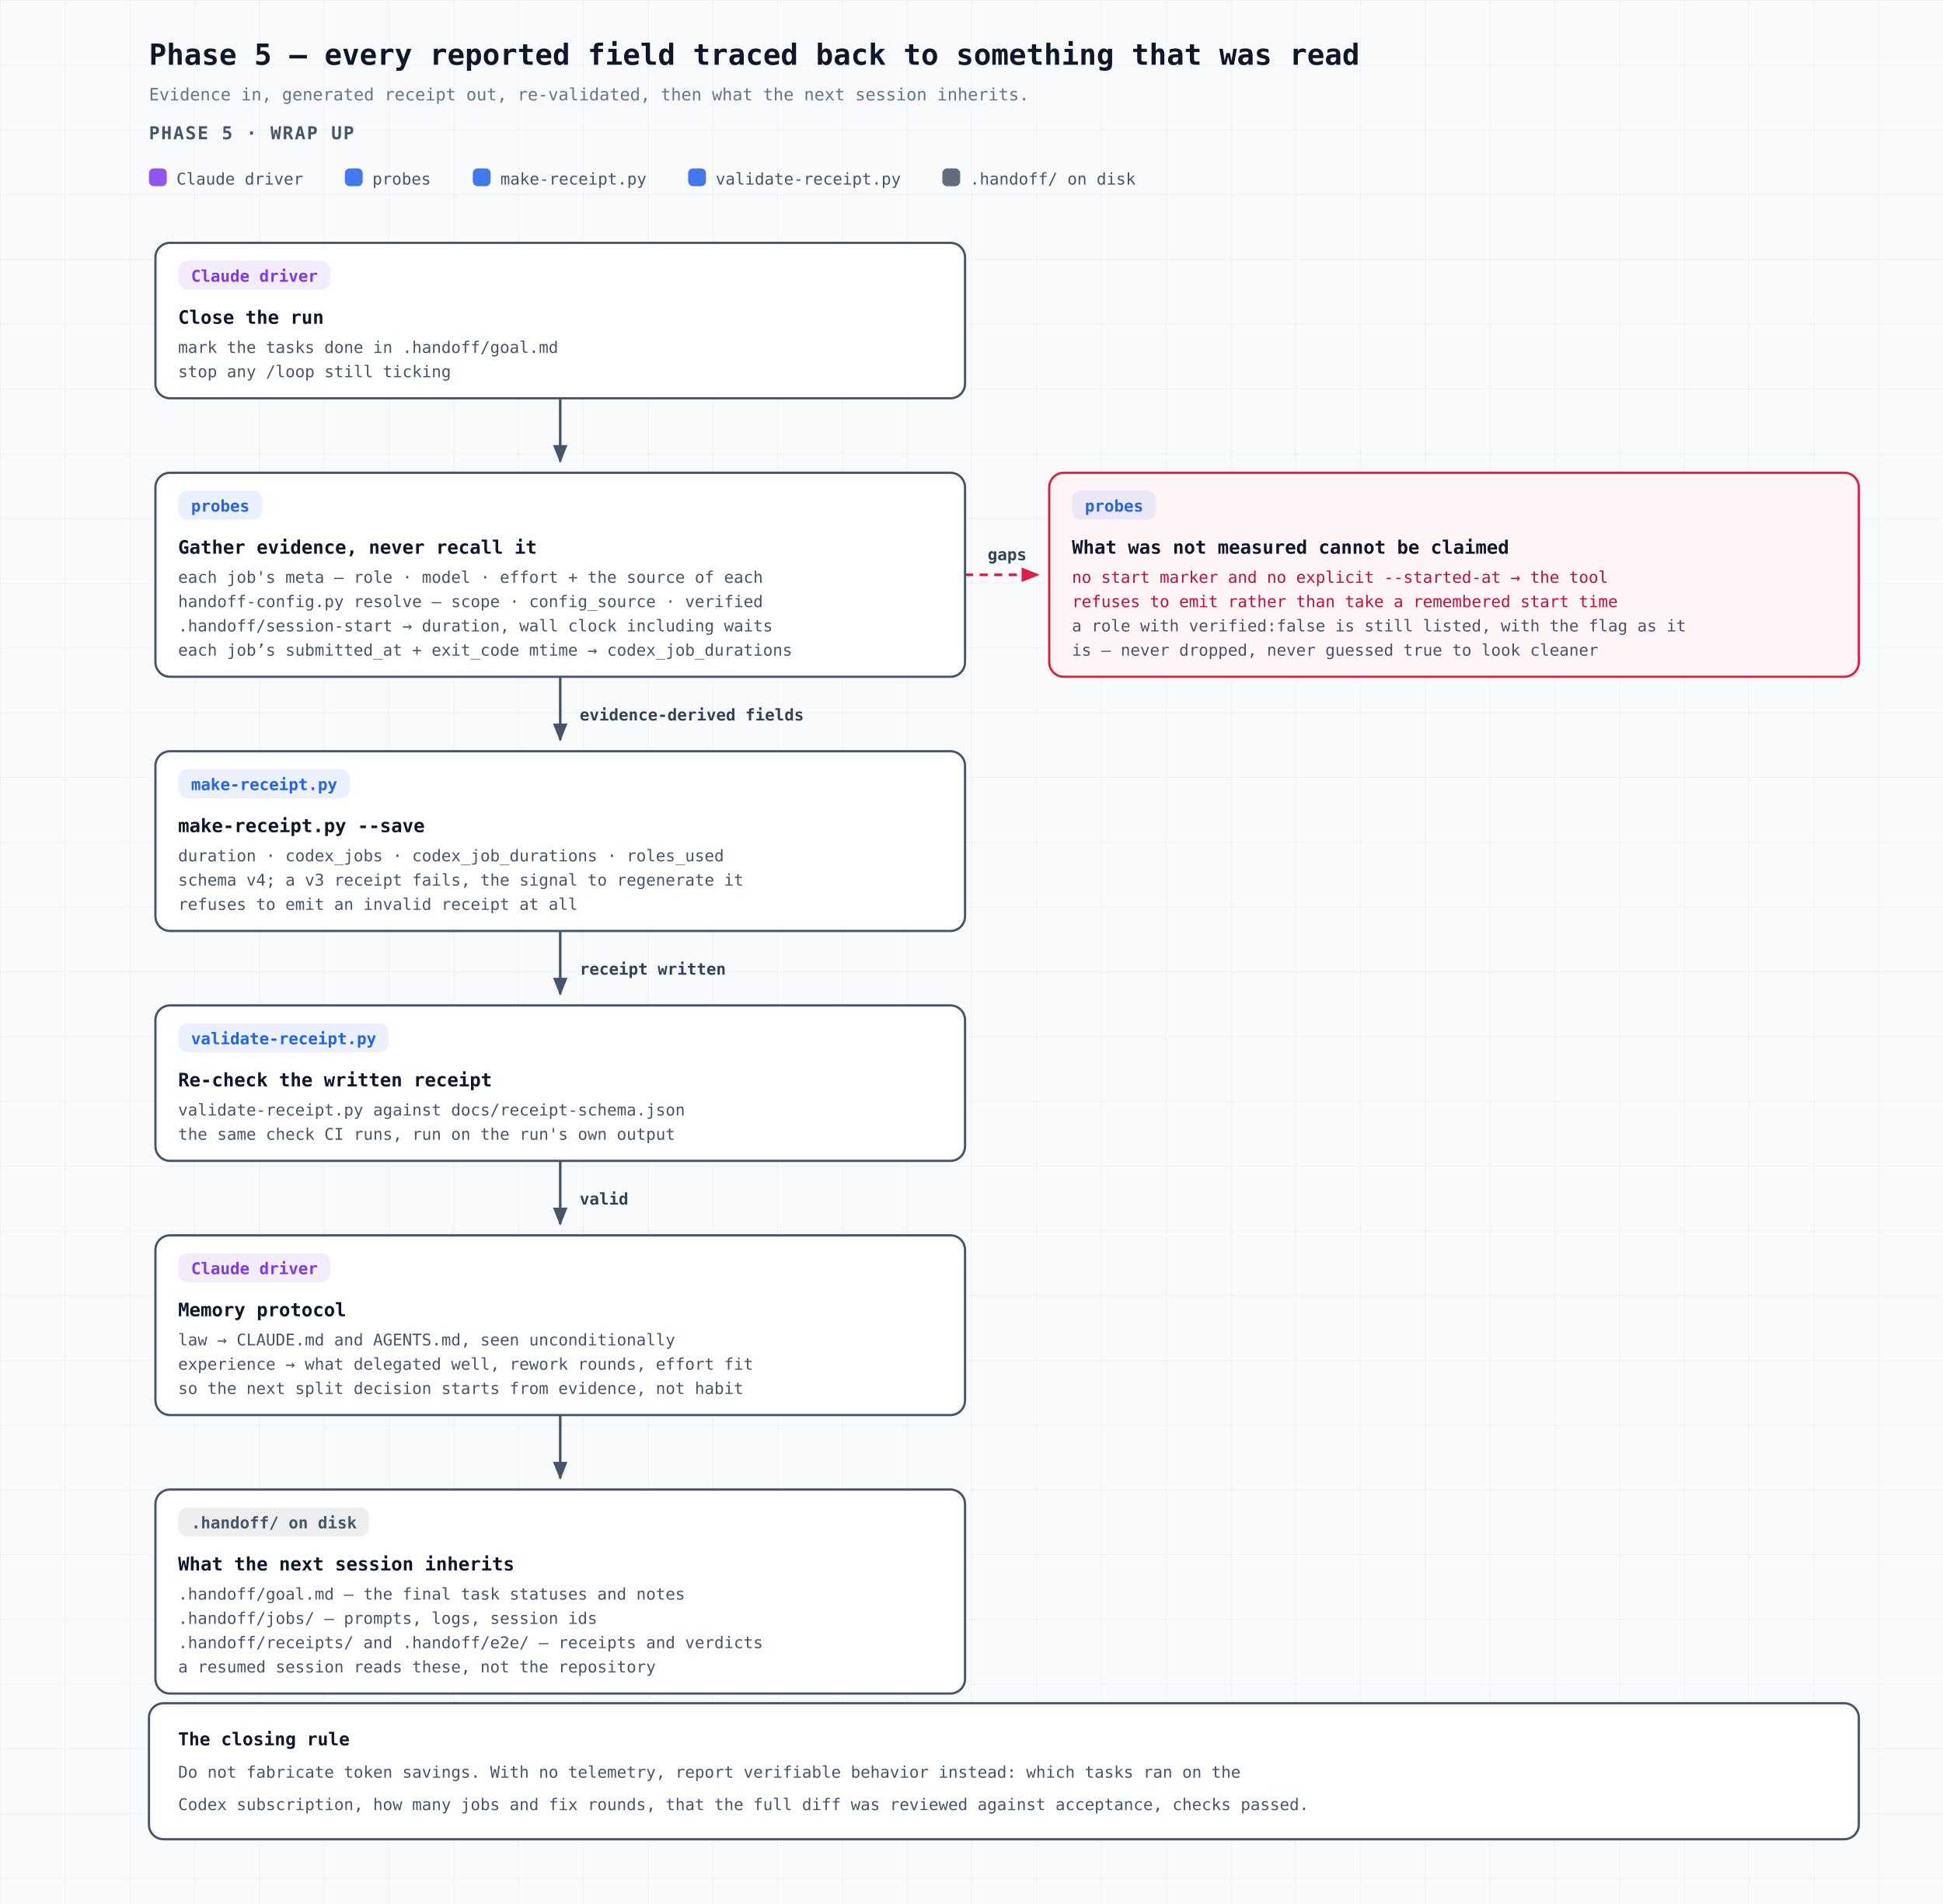
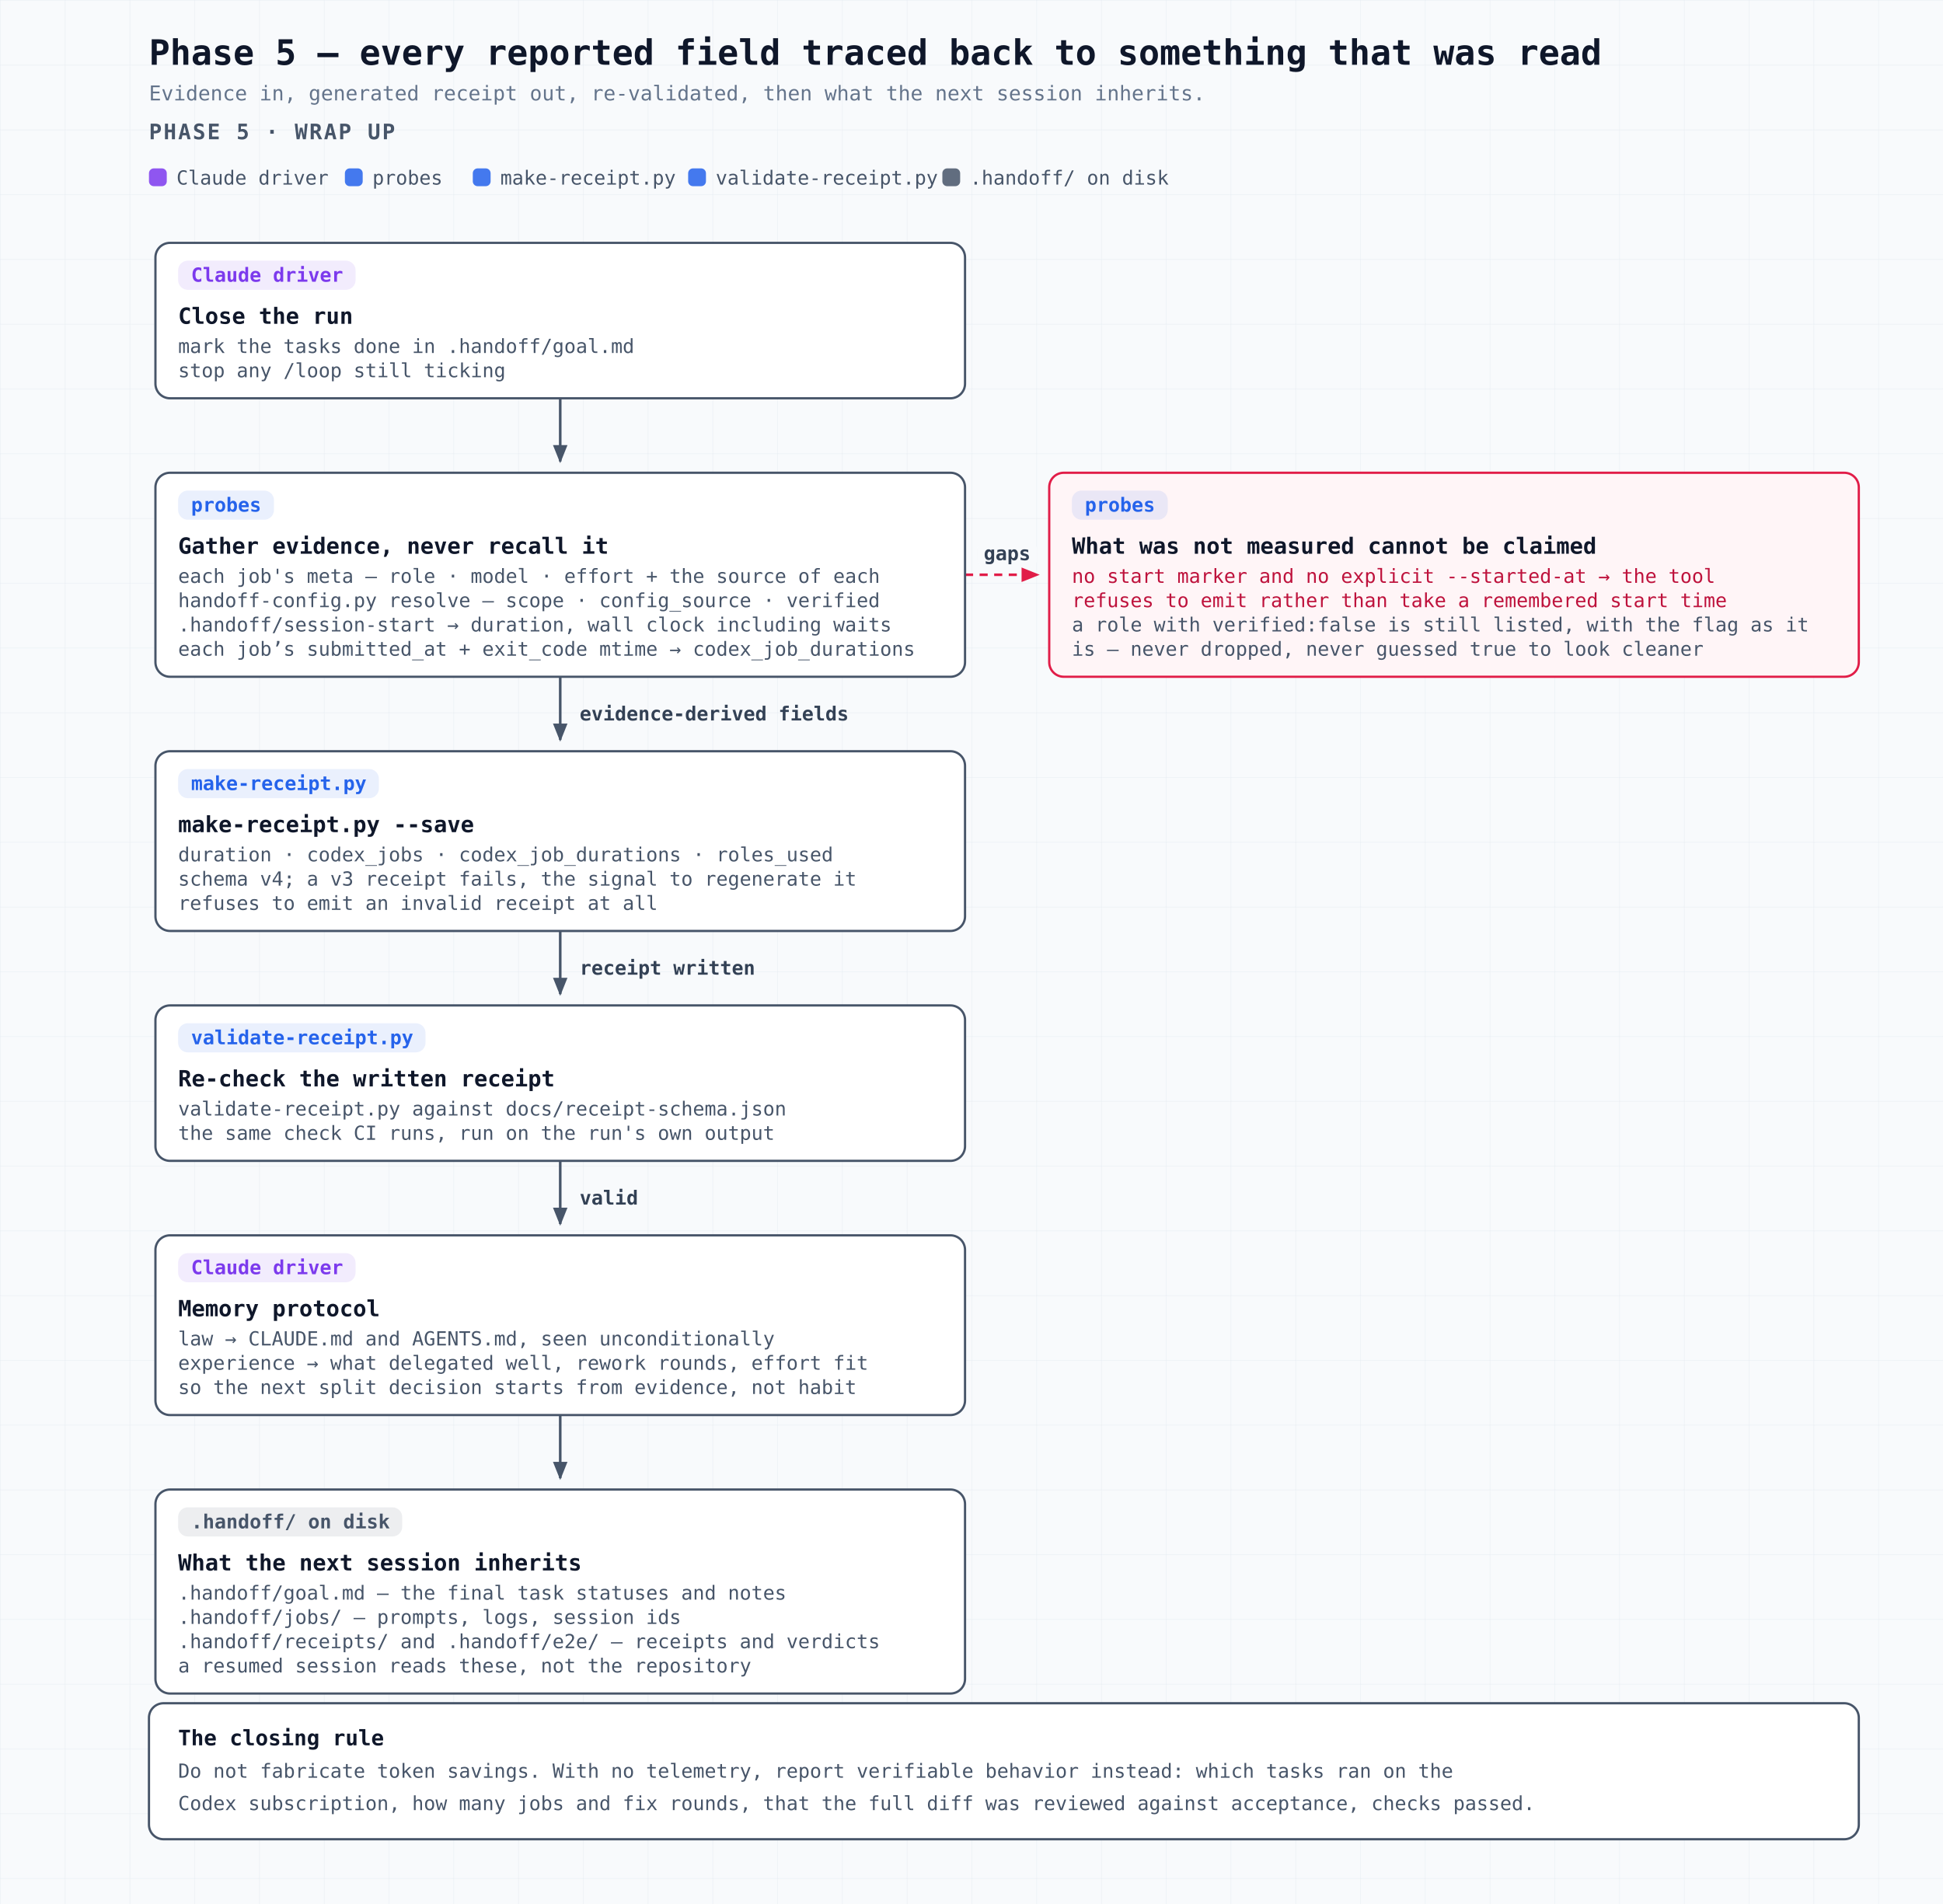
<svg xmlns="http://www.w3.org/2000/svg" viewBox="0 0 1200 1176">
  <style>
    text { font-family: 'JetBrains Mono', 'SF Mono', 'Cascadia Code', ui-monospace, monospace; }
-     .title { font-size: 18px; font-weight: 700; fill: #0f172a; }
-     .subtitle { font-size: 10.5px; fill: #64748b; }
-     .phase { font-size: 11px; font-weight: 700; fill: #475569; letter-spacing: 0.08em; }
-     .pill { font-size: 10px; font-weight: 700; }
-     .ntitle { font-size: 11.5px; font-weight: 700; fill: #0f172a; }
-     .note { font-size: 10px; fill: #475569; }
-     .warn { font-size: 10px; fill: #be123c; }
-     .ev { font-size: 10px; font-weight: 700; fill: #334155; }
-     .back { font-size: 10px; font-weight: 700; fill: #64748b; }
-     .leg { font-size: 10px; fill: #475569; }
-     .fhead { font-size: 11px; font-weight: 700; fill: #0f172a; }
+     .title { font-size: 21.6px; font-weight: 700; fill: #0f172a; }
+     .subtitle { font-size: 12.6px; fill: #64748b; }
+     .phase { font-size: 13.2px; font-weight: 700; fill: #475569; letter-spacing: 0.08em; }
+     .pill { font-size: 12px; font-weight: 700; }
+     .ntitle { font-size: 13.8px; font-weight: 700; fill: #0f172a; }
+     .note { font-size: 12px; fill: #475569; }
+     .warn { font-size: 12px; fill: #be123c; }
+     .ev { font-size: 12px; font-weight: 700; fill: #334155; }
+     .back { font-size: 12px; font-weight: 700; fill: #64748b; }
+     .leg { font-size: 12px; fill: #475569; }
+     .fhead { font-size: 13.2px; font-weight: 700; fill: #0f172a; }
  </style>
  <defs>
    <pattern id="grid" width="40" height="40" patternUnits="userSpaceOnUse">
      <path d="M 40 0 L 0 0 0 40" fill="none" stroke="#e6ebf2" stroke-width="0.5" />
    </pattern>
    <marker id="a" viewBox="0 0 10 10" refX="9" refY="5" markerWidth="7" markerHeight="7" orient="auto-start-reverse">
      <path d="M 0 1 L 10 5 L 0 9 z" fill="#475569" />
    </marker>
    <marker id="ar" viewBox="0 0 10 10" refX="9" refY="5" markerWidth="7" markerHeight="7" orient="auto-start-reverse">
      <path d="M 0 1 L 10 5 L 0 9 z" fill="#e11d48" />
    </marker>
    <marker id="ag" viewBox="0 0 10 10" refX="9" refY="5" markerWidth="7" markerHeight="7" orient="auto-start-reverse">
      <path d="M 0 1 L 10 5 L 0 9 z" fill="#94a3b8" />
    </marker>
  </defs>
  <rect width="1200" height="1176" fill="#f8fafc" />
  <rect width="1200" height="1176" fill="url(#grid)" />
  <text x="92" y="40" class="title">Phase 5 — every reported field traced back to something that was read</text>
  <text x="92" y="62" class="subtitle">Evidence in, generated receipt out, re-validated, then what the next session inherits.</text>
  <text x="92" y="86" class="phase">PHASE 5 · WRAP UP</text>
  <rect x="92" y="104" width="11" height="11" rx="3" fill="#7c3aed" opacity="0.85" />
  <text x="109" y="114" class="leg">Claude driver</text>
  <rect x="213.0" y="104" width="11" height="11" rx="3" fill="#2563eb" opacity="0.85" />
  <text x="230.0" y="114" class="leg">probes</text>
  <rect x="292.0" y="104" width="11" height="11" rx="3" fill="#2563eb" opacity="0.85" />
  <text x="309.0" y="114" class="leg">make-receipt.py</text>
  <rect x="425.0" y="104" width="11" height="11" rx="3" fill="#2563eb" opacity="0.85" />
  <text x="442.0" y="114" class="leg">validate-receipt.py</text>
  <rect x="582.0" y="104" width="11" height="11" rx="3" fill="#475569" opacity="0.85" />
  <text x="599.0" y="114" class="leg">.handoff/ on disk</text>
  <line x1="346" y1="246" x2="346" y2="285" stroke="#475569" stroke-width="1.6" marker-end="url(#a)" />
  <line x1="596" y1="355" x2="641" y2="355" stroke="#e11d48" stroke-width="1.6" stroke-dasharray="5 4" marker-end="url(#ar)" />
-   <rect x="605" y="335" width="34" height="15" rx="4" fill="#f8fafc" opacity="0.95" />
+   <rect x="603.6" y="335" width="36.8" height="15" rx="4" fill="#f8fafc" opacity="0.95" />
  <text x="622" y="346" class="ev" text-anchor="middle">gaps</text>
  <line x1="346" y1="418" x2="346" y2="457" stroke="#475569" stroke-width="1.6" marker-end="url(#a)" />
  <text x="358" y="445" class="ev">evidence-derived fields</text>
  <line x1="346" y1="575" x2="346" y2="614" stroke="#475569" stroke-width="1.6" marker-end="url(#a)" />
  <text x="358" y="602" class="ev">receipt written</text>
  <line x1="346" y1="717" x2="346" y2="756" stroke="#475569" stroke-width="1.6" marker-end="url(#a)" />
  <text x="358" y="744" class="ev">valid</text>
  <line x1="346" y1="874" x2="346" y2="913" stroke="#475569" stroke-width="1.6" marker-end="url(#a)" />
  <rect x="96" y="150" width="500" height="96" rx="9" fill="#ffffff" stroke="#475569" stroke-width="1.4" />
-   <rect x="110" y="161" width="94" height="18" rx="6" fill="#7c3aed" opacity="0.10" />
+   <rect x="110" y="161" width="109.6" height="18" rx="6" fill="#7c3aed" opacity="0.10" />
  <text x="118" y="174" class="pill" fill="#7c3aed">Claude driver</text>
  <text x="110" y="200" class="ntitle">Close the run</text>
  <text x="110" y="218" class="note">mark the tasks done in .handoff/goal.md</text>
  <text x="110" y="233" class="note">stop any /loop still ticking</text>
  <rect x="96" y="292" width="500" height="126" rx="9" fill="#ffffff" stroke="#475569" stroke-width="1.4" />
-   <rect x="110" y="303" width="52" height="18" rx="6" fill="#2563eb" opacity="0.10" />
+   <rect x="110" y="303" width="59.2" height="18" rx="6" fill="#2563eb" opacity="0.10" />
  <text x="118" y="316" class="pill" fill="#2563eb">probes</text>
  <text x="110" y="342" class="ntitle">Gather evidence, never recall it</text>
  <text x="110" y="360" class="note">each job's meta — role · model · effort + the source of each</text>
  <text x="110" y="375" class="note">handoff-config.py resolve — scope · config_source · verified</text>
  <text x="110" y="390" class="note">.handoff/session-start → duration, wall clock including waits</text>
  <text x="110" y="405" class="note">each job’s submitted_at + exit_code mtime → codex_job_durations</text>
  <rect x="648" y="292" width="500" height="126" rx="9" fill="#fff5f7" stroke="#e11d48" stroke-width="1.4" />
-   <rect x="662" y="303" width="52" height="18" rx="6" fill="#2563eb" opacity="0.10" />
+   <rect x="662" y="303" width="59.2" height="18" rx="6" fill="#2563eb" opacity="0.10" />
  <text x="670" y="316" class="pill" fill="#2563eb">probes</text>
  <text x="662" y="342" class="ntitle">What was not measured cannot be claimed</text>
  <text x="662" y="360" class="warn">no start marker and no explicit --started-at → the tool</text>
  <text x="662" y="375" class="warn">refuses to emit rather than take a remembered start time</text>
  <text x="662" y="390" class="note">a role with verified:false is still listed, with the flag as it</text>
  <text x="662" y="405" class="note">is — never dropped, never guessed true to look cleaner</text>
  <rect x="96" y="464" width="500" height="111" rx="9" fill="#ffffff" stroke="#475569" stroke-width="1.4" />
-   <rect x="110" y="475" width="106" height="18" rx="6" fill="#2563eb" opacity="0.10" />
+   <rect x="110" y="475" width="124" height="18" rx="6" fill="#2563eb" opacity="0.10" />
  <text x="118" y="488" class="pill" fill="#2563eb">make-receipt.py</text>
  <text x="110" y="514" class="ntitle">make-receipt.py --save</text>
  <text x="110" y="532" class="note">duration · codex_jobs · codex_job_durations · roles_used</text>
  <text x="110" y="547" class="note">schema v4; a v3 receipt fails, the signal to regenerate it</text>
  <text x="110" y="562" class="note">refuses to emit an invalid receipt at all</text>
  <rect x="96" y="621" width="500" height="96" rx="9" fill="#ffffff" stroke="#475569" stroke-width="1.4" />
-   <rect x="110" y="632" width="130" height="18" rx="6" fill="#2563eb" opacity="0.10" />
+   <rect x="110" y="632" width="152.8" height="18" rx="6" fill="#2563eb" opacity="0.10" />
  <text x="118" y="645" class="pill" fill="#2563eb">validate-receipt.py</text>
  <text x="110" y="671" class="ntitle">Re-check the written receipt</text>
  <text x="110" y="689" class="note">validate-receipt.py against docs/receipt-schema.json</text>
  <text x="110" y="704" class="note">the same check CI runs, run on the run's own output</text>
  <rect x="96" y="763" width="500" height="111" rx="9" fill="#ffffff" stroke="#475569" stroke-width="1.4" />
-   <rect x="110" y="774" width="94" height="18" rx="6" fill="#7c3aed" opacity="0.10" />
+   <rect x="110" y="774" width="109.6" height="18" rx="6" fill="#7c3aed" opacity="0.10" />
  <text x="118" y="787" class="pill" fill="#7c3aed">Claude driver</text>
  <text x="110" y="813" class="ntitle">Memory protocol</text>
  <text x="110" y="831" class="note">law → CLAUDE.md and AGENTS.md, seen unconditionally</text>
  <text x="110" y="846" class="note">experience → what delegated well, rework rounds, effort fit</text>
  <text x="110" y="861" class="note">so the next split decision starts from evidence, not habit</text>
  <rect x="96" y="920" width="500" height="126" rx="9" fill="#ffffff" stroke="#475569" stroke-width="1.4" />
-   <rect x="110" y="931" width="118" height="18" rx="6" fill="#475569" opacity="0.10" />
+   <rect x="110" y="931" width="138.4" height="18" rx="6" fill="#475569" opacity="0.10" />
  <text x="118" y="944" class="pill" fill="#475569">.handoff/ on disk</text>
  <text x="110" y="970" class="ntitle">What the next session inherits</text>
  <text x="110" y="988" class="note">.handoff/goal.md — the final task statuses and notes</text>
  <text x="110" y="1003" class="note">.handoff/jobs/ — prompts, logs, session ids</text>
  <text x="110" y="1018" class="note">.handoff/receipts/ and .handoff/e2e/ — receipts and verdicts</text>
  <text x="110" y="1033" class="note">a resumed session reads these, not the repository</text>
  <rect x="92" y="1052" width="1056" height="84" rx="9" fill="#ffffff" stroke="#475569" stroke-width="1.4" />
  <text x="110" y="1078" class="fhead">The closing rule</text>
  <text x="110" y="1098" class="note">Do not fabricate token savings. With no telemetry, report verifiable behavior instead: which tasks ran on the</text>
  <text x="110" y="1118" class="note">Codex subscription, how many jobs and fix rounds, that the full diff was reviewed against acceptance, checks passed.</text>
</svg>
